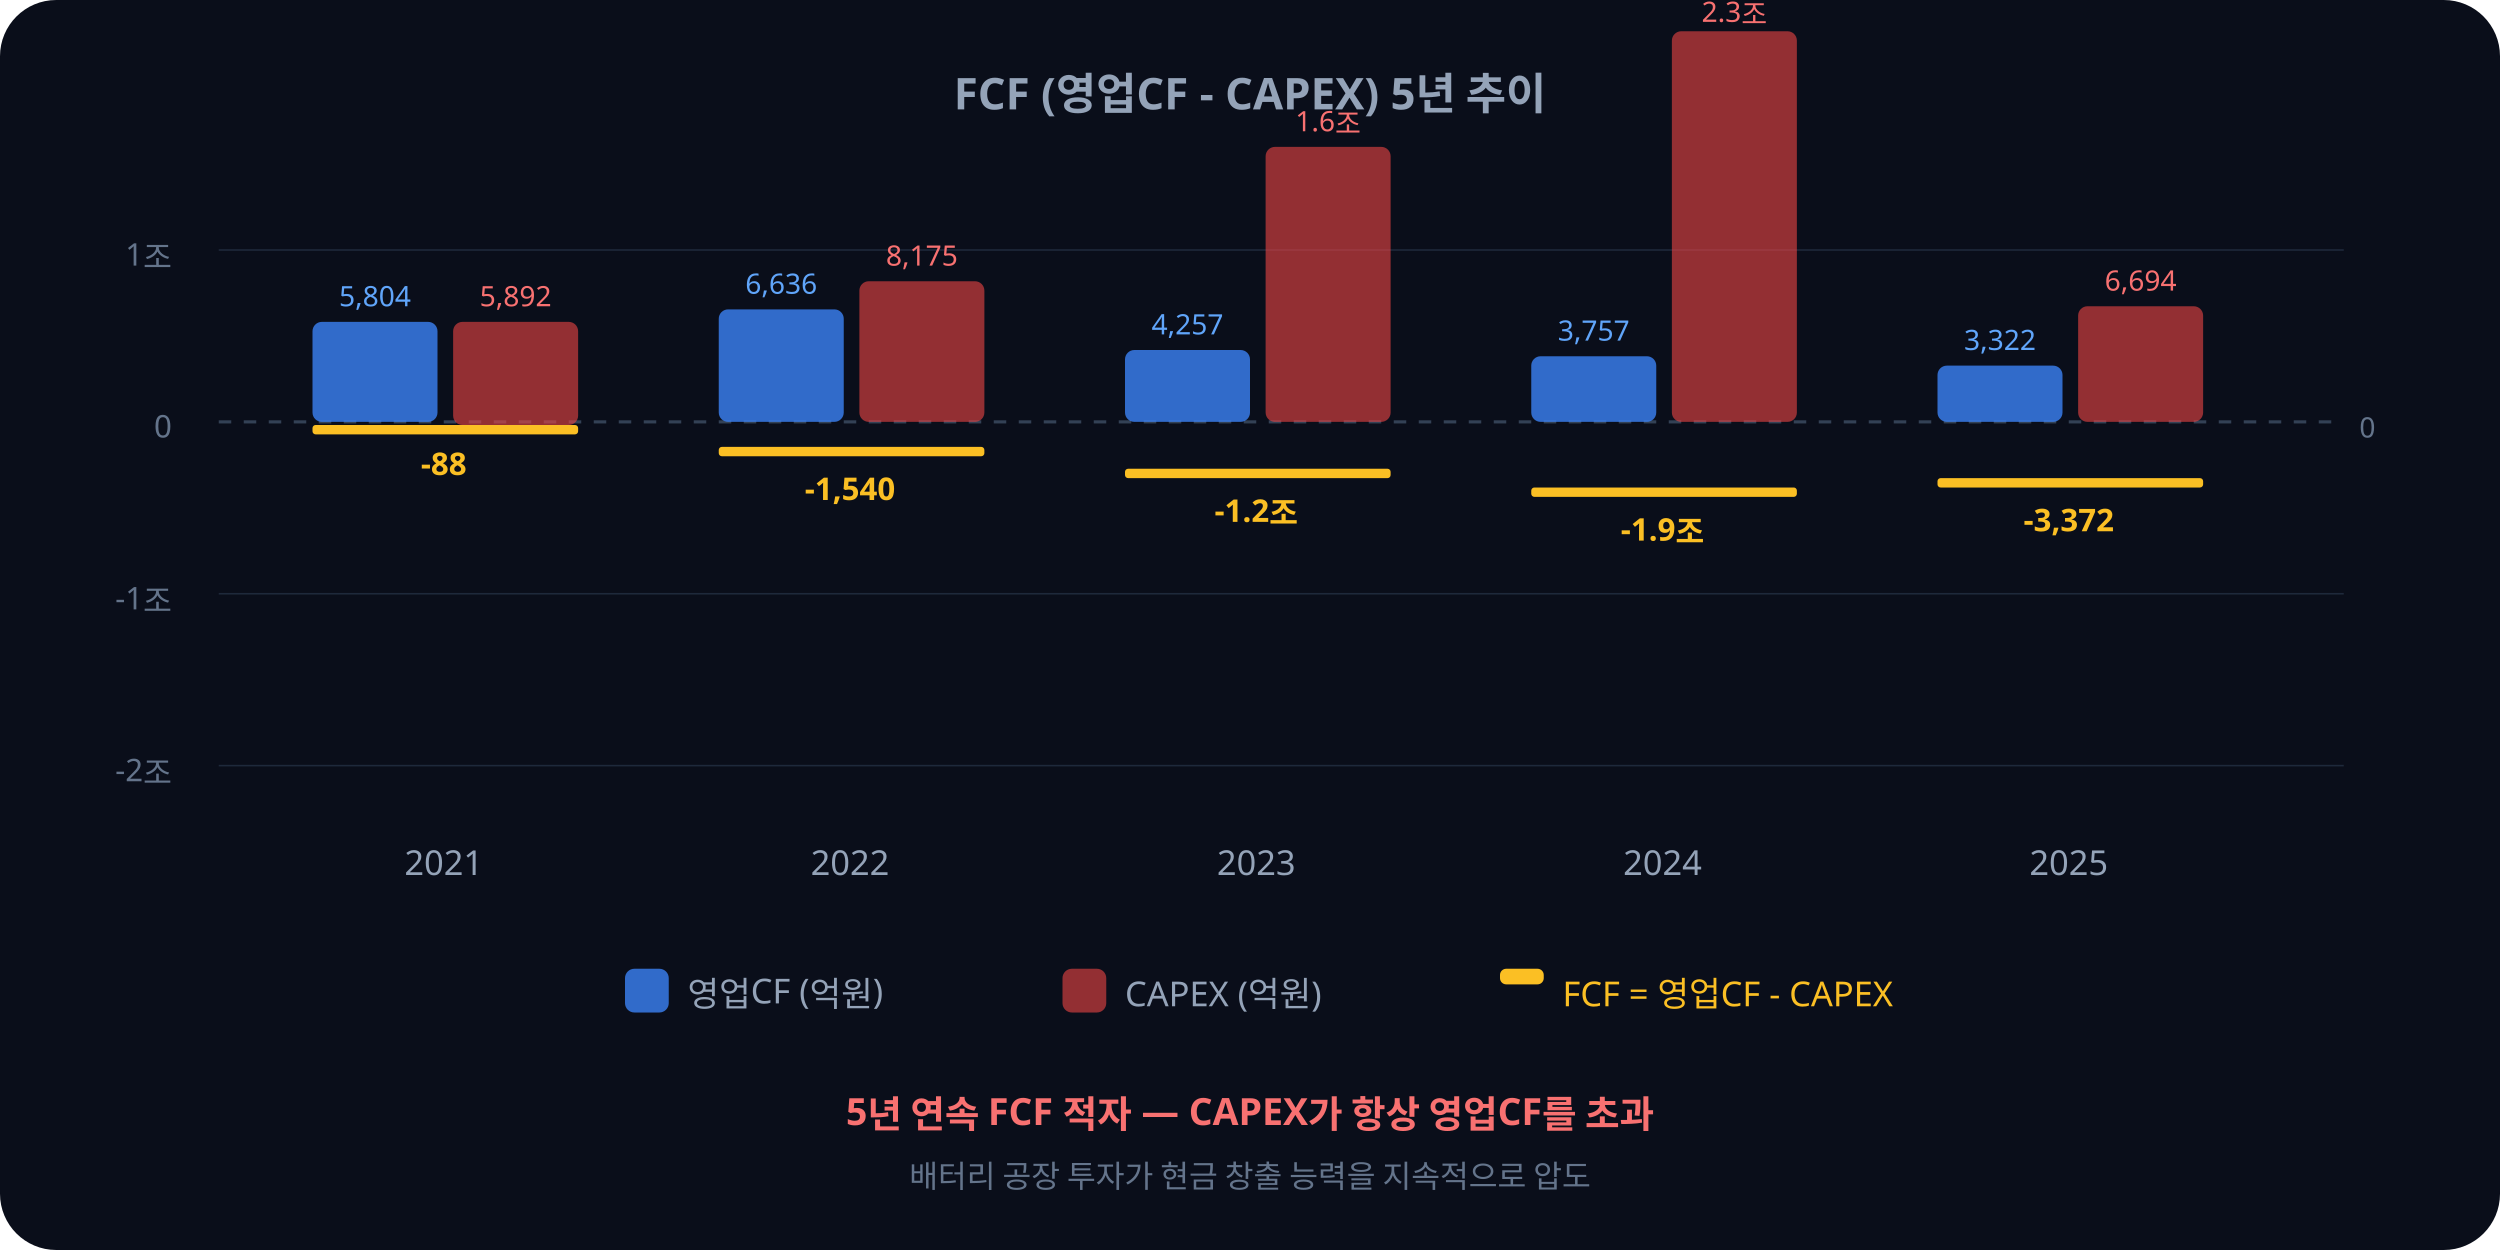
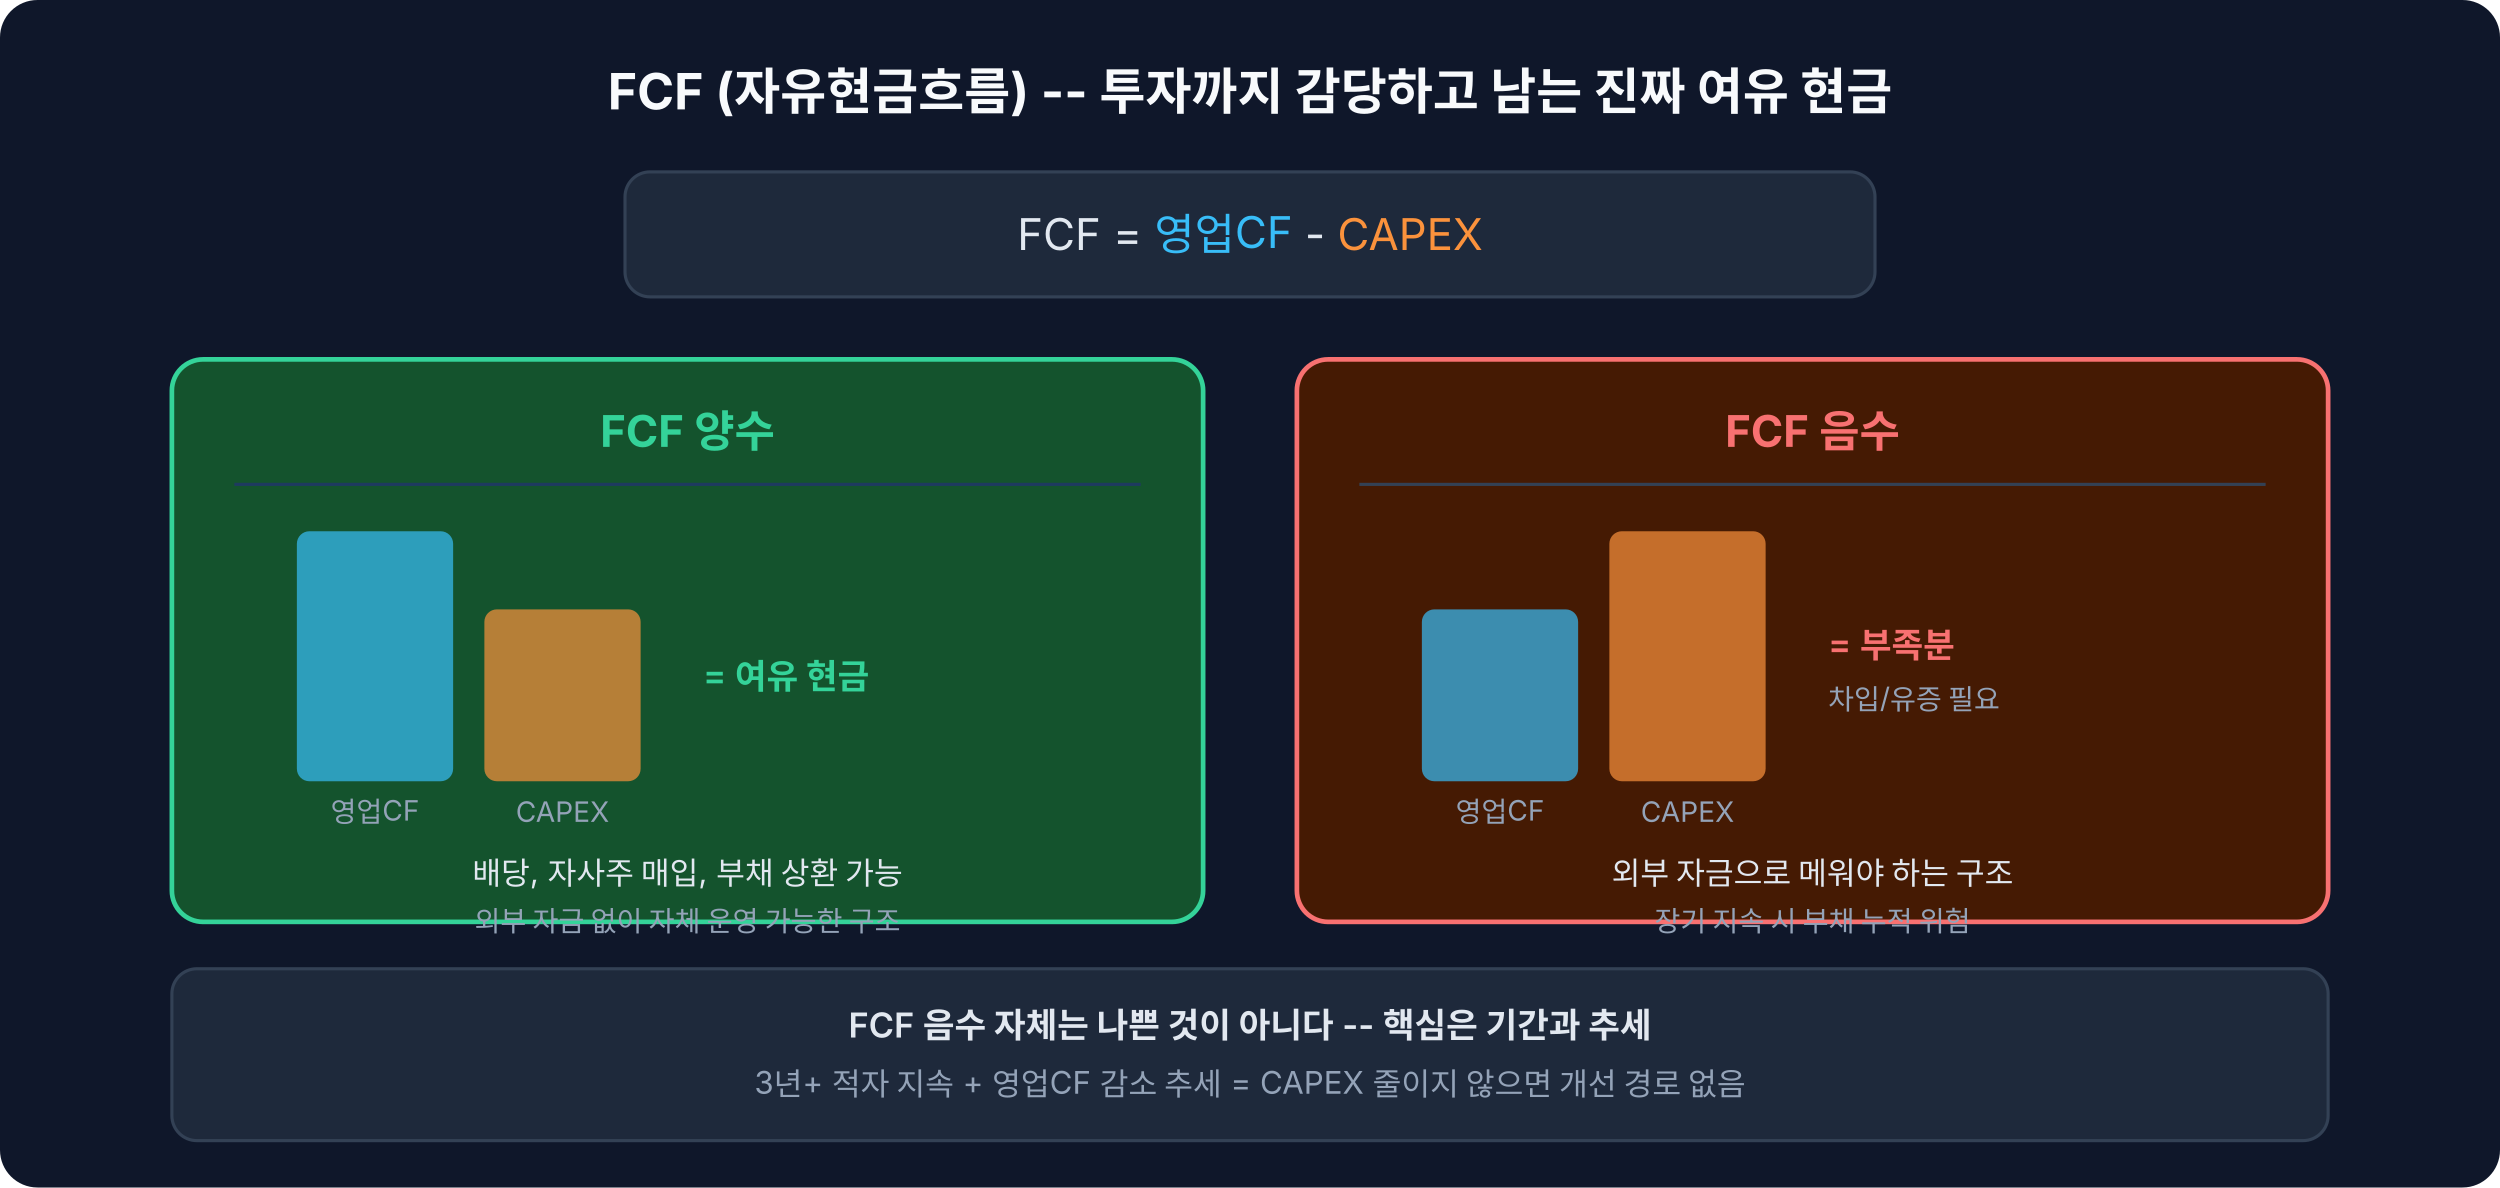
- <svg xmlns="http://www.w3.org/2000/svg" viewBox="0 0 800 400" fill="none">
-   <rect width="800" height="400" rx="18" fill="#0a0e1a" />
-   <text x="400" y="35" text-anchor="middle" fill="#94a3b8" font-size="14" font-weight="bold" font-family="system-ui">FCF (영업CF - CAPEX) 5년 추이</text>
-   <text x="55" y="85" text-anchor="end" fill="#64748b" font-size="10" font-family="system-ui">1조</text>
-   <text x="55" y="140" text-anchor="end" fill="#64748b" font-size="10" font-family="system-ui">0</text>
-   <text x="55" y="195" text-anchor="end" fill="#64748b" font-size="10" font-family="system-ui">-1조</text>
-   <text x="55" y="250" text-anchor="end" fill="#64748b" font-size="10" font-family="system-ui">-2조</text>
-   <line x1="70" y1="80" x2="750" y2="80" stroke="#1e293b" stroke-width="0.5" />
-   <line x1="70" y1="135" x2="750" y2="135" stroke="#334155" stroke-width="1" stroke-dasharray="4" />
-   <line x1="70" y1="190" x2="750" y2="190" stroke="#1e293b" stroke-width="0.5" />
-   <line x1="70" y1="245" x2="750" y2="245" stroke="#1e293b" stroke-width="0.5" />
-   <text x="755" y="140" fill="#64748b" font-size="9" font-family="system-ui">0</text>
-   <rect x="100" y="103" width="40" height="32" rx="3" fill="#3b82f6" opacity="0.8" />
-   <text x="120" y="98" text-anchor="middle" fill="#60a5fa" font-size="9" font-family="system-ui">5,804</text>
-   <rect x="145" y="103" width="40" height="33" rx="3" fill="#ef4444" opacity="0.6" />
-   <text x="165" y="98" text-anchor="middle" fill="#f87171" font-size="9" font-family="system-ui">5,892</text>
-   <rect x="100" y="136" width="85" height="3" rx="1" fill="#fbbf24" />
-   <text x="142" y="152" text-anchor="middle" fill="#fbbf24" font-size="10" font-weight="bold" font-family="system-ui">-88</text>
-   <text x="142" y="280" text-anchor="middle" fill="#94a3b8" font-size="11" font-family="system-ui">2021</text>
-   <rect x="230" y="99" width="40" height="36" rx="3" fill="#3b82f6" opacity="0.8" />
-   <text x="250" y="94" text-anchor="middle" fill="#60a5fa" font-size="9" font-family="system-ui">6,636</text>
-   <rect x="275" y="90" width="40" height="45" rx="3" fill="#ef4444" opacity="0.6" />
-   <text x="295" y="85" text-anchor="middle" fill="#f87171" font-size="9" font-family="system-ui">8,175</text>
-   <rect x="230" y="143" width="85" height="3" rx="1" fill="#fbbf24" />
-   <text x="272" y="160" text-anchor="middle" fill="#fbbf24" font-size="10" font-weight="bold" font-family="system-ui">-1,540</text>
-   <text x="272" y="280" text-anchor="middle" fill="#94a3b8" font-size="11" font-family="system-ui">2022</text>
-   <rect x="360" y="112" width="40" height="23" rx="3" fill="#3b82f6" opacity="0.8" />
-   <text x="380" y="107" text-anchor="middle" fill="#60a5fa" font-size="9" font-family="system-ui">4,257</text>
-   <rect x="405" y="47" width="40" height="88" rx="3" fill="#ef4444" opacity="0.6" />
-   <text x="425" y="42" text-anchor="middle" fill="#f87171" font-size="9" font-family="system-ui">1.6조</text>
-   <rect x="360" y="150" width="85" height="3" rx="1" fill="#fbbf24" />
-   <text x="402" y="167" text-anchor="middle" fill="#fbbf24" font-size="10" font-weight="bold" font-family="system-ui">-1.2조</text>
-   <text x="402" y="280" text-anchor="middle" fill="#94a3b8" font-size="11" font-family="system-ui">2023</text>
-   <rect x="490" y="114" width="40" height="21" rx="3" fill="#3b82f6" opacity="0.8" />
-   <text x="510" y="109" text-anchor="middle" fill="#60a5fa" font-size="9" font-family="system-ui">3,757</text>
-   <rect x="535" y="10" width="40" height="125" rx="3" fill="#ef4444" opacity="0.6" />
-   <text x="555" y="7" text-anchor="middle" fill="#f87171" font-size="9" font-family="system-ui">2.3조</text>
-   <rect x="490" y="156" width="85" height="3" rx="1" fill="#fbbf24" />
-   <text x="532" y="173" text-anchor="middle" fill="#fbbf24" font-size="10" font-weight="bold" font-family="system-ui">-1.9조</text>
-   <text x="532" y="280" text-anchor="middle" fill="#94a3b8" font-size="11" font-family="system-ui">2024</text>
-   <rect x="620" y="117" width="40" height="18" rx="3" fill="#3b82f6" opacity="0.8" />
-   <text x="640" y="112" text-anchor="middle" fill="#60a5fa" font-size="9" font-family="system-ui">3,322</text>
-   <rect x="665" y="98" width="40" height="37" rx="3" fill="#ef4444" opacity="0.6" />
-   <text x="685" y="93" text-anchor="middle" fill="#f87171" font-size="9" font-family="system-ui">6,694</text>
-   <rect x="620" y="153" width="85" height="3" rx="1" fill="#fbbf24" />
-   <text x="662" y="170" text-anchor="middle" fill="#fbbf24" font-size="10" font-weight="bold" font-family="system-ui">-3,372</text>
-   <text x="662" y="280" text-anchor="middle" fill="#94a3b8" font-size="11" font-family="system-ui">2025</text>
-   <rect x="200" y="310" width="14" height="14" rx="3" fill="#3b82f6" opacity="0.8" />
-   <text x="220" y="322" fill="#94a3b8" font-size="11" font-family="system-ui">영업CF (억원)</text>
-   <rect x="340" y="310" width="14" height="14" rx="3" fill="#ef4444" opacity="0.6" />
-   <text x="360" y="322" fill="#94a3b8" font-size="11" font-family="system-ui">CAPEX (억원)</text>
-   <rect x="480" y="310" width="14" height="5" rx="2" fill="#fbbf24" />
-   <text x="500" y="322" fill="#fbbf24" font-size="11" font-family="system-ui">FCF = 영업CF - CAPEX</text>
-   <text x="400" y="360" text-anchor="middle" fill="#f87171" font-size="12" font-weight="bold" font-family="system-ui">5년 연속 FCF 적자 — CAPEX가 항상 영업CF를 초과</text>
-   <text x="400" y="380" text-anchor="middle" fill="#64748b" font-size="10" font-family="system-ui">배터리 공장 투자가 현금 창출 능력을 지속적으로 압도</text>
+ <svg xmlns="http://www.w3.org/2000/svg" viewBox="0 0 800 380" font-family="Pretendard, -apple-system, sans-serif">
+   <rect width="800" height="380" rx="12" fill="#0f172a" />
+   <text x="400" y="35" text-anchor="middle" fill="#f8fafc" font-size="16" font-weight="700">FCF (자유현금흐름) -- 투자까지 감당하고 남는 진짜 여유 현금</text>
+   <rect x="200" y="55" width="400" height="40" rx="8" fill="#1e293b" stroke="#334155" stroke-width="1" />
+   <text x="400" y="80" text-anchor="middle" fill="#e2e8f0" font-size="14">FCF = <tspan fill="#38bdf8">영업CF</tspan> - <tspan fill="#fb923c">CAPEX</tspan>
+   </text>
+   <g transform="translate(55,115)">
+     <rect width="330" height="180" rx="10" fill="#14532d" stroke="#34d399" stroke-width="1.5" />
+     <text x="165" y="28" text-anchor="middle" fill="#34d399" font-size="14" font-weight="700">FCF 양수</text>
+     <line x1="20" y1="40" x2="310" y2="40" stroke="#1e3a5f" stroke-width="1" />
+     <rect x="40" y="55" width="50" height="80" rx="4" fill="#38bdf8" opacity="0.7" />
+     <text x="65" y="148" text-anchor="middle" fill="#94a3b8" font-size="9">영업CF</text>
+     <rect x="100" y="80" width="50" height="55" rx="4" fill="#fb923c" opacity="0.7" />
+     <text x="125" y="148" text-anchor="middle" fill="#94a3b8" font-size="9">CAPEX</text>
+     <text x="170" y="105" fill="#34d399" font-size="11" font-weight="600">= 여유 현금</text>
+     <text x="165" y="168" text-anchor="middle" fill="#e2e8f0" font-size="10">배당, 자사주 매입, 부채 상환 가능</text>
+     <text x="165" y="183" text-anchor="middle" fill="#94a3b8" font-size="9">외부 자금 없이 자체 운영 가능한 구조</text>
+   </g>
+   <g transform="translate(415,115)">
+     <rect width="330" height="180" rx="10" fill="#451a03" stroke="#f87171" stroke-width="1.5" />
+     <text x="165" y="28" text-anchor="middle" fill="#f87171" font-size="14" font-weight="700">FCF 음수</text>
+     <line x1="20" y1="40" x2="310" y2="40" stroke="#334155" stroke-width="1" />
+     <rect x="40" y="80" width="50" height="55" rx="4" fill="#38bdf8" opacity="0.7" />
+     <text x="65" y="148" text-anchor="middle" fill="#94a3b8" font-size="9">영업CF</text>
+     <rect x="100" y="55" width="50" height="80" rx="4" fill="#fb923c" opacity="0.7" />
+     <text x="125" y="148" text-anchor="middle" fill="#94a3b8" font-size="9">CAPEX</text>
+     <text x="170" y="95" fill="#f87171" font-size="11" font-weight="600">= 부족분</text>
+     <text x="170" y="112" fill="#94a3b8" font-size="9">차입/유증 필요</text>
+     <text x="165" y="168" text-anchor="middle" fill="#e2e8f0" font-size="10">외부 자금으로 메워야 하는 구조</text>
+     <text x="165" y="183" text-anchor="middle" fill="#94a3b8" font-size="9">장기 지속 시 부채 누적 위험</text>
+   </g>
+   <rect x="55" y="310" width="690" height="55" rx="8" fill="#1e293b" stroke="#334155" stroke-width="1" />
+   <text x="400" y="332" text-anchor="middle" fill="#e2e8f0" font-size="11" font-weight="600">FCF 음수 자체는 나쁜 것이 아니다 -- 핵심은 기간과 추세</text>
+   <text x="400" y="350" text-anchor="middle" fill="#94a3b8" font-size="10">3년+ 적자 지속 + 영업CF 감소 추세 = CAPEX 줄이지 않으면 개선 경로 없음</text>
</svg>
